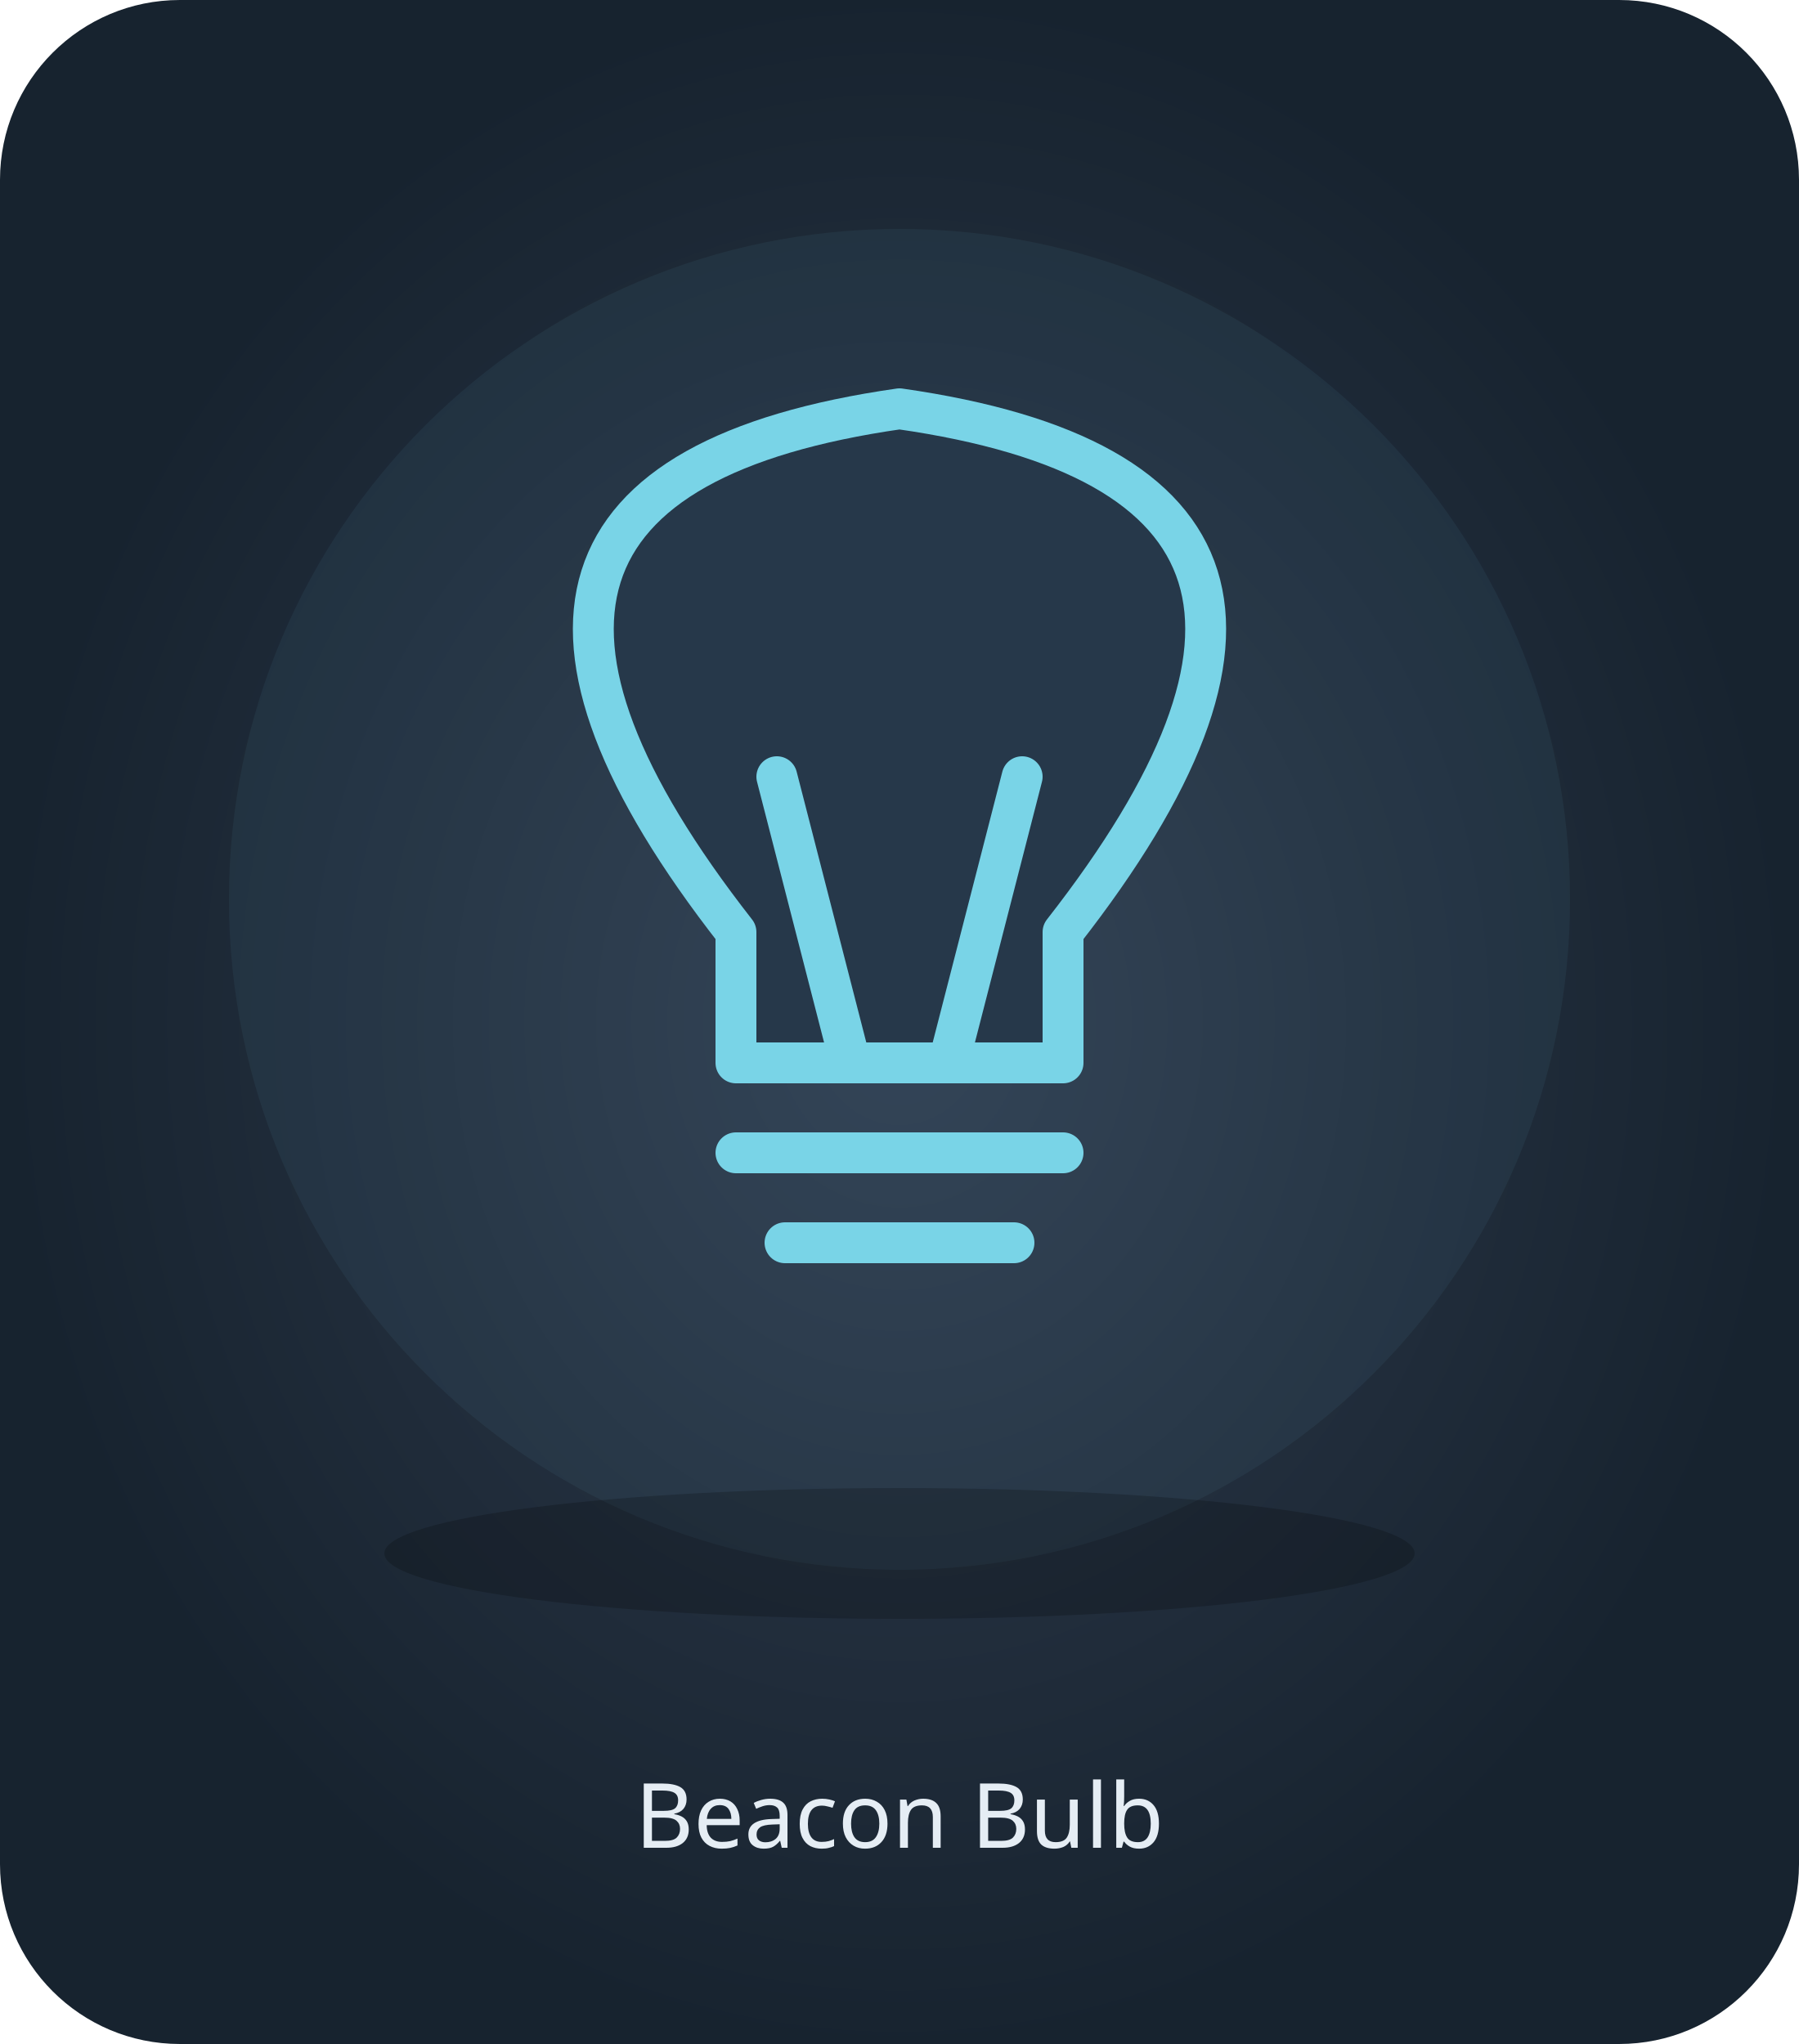
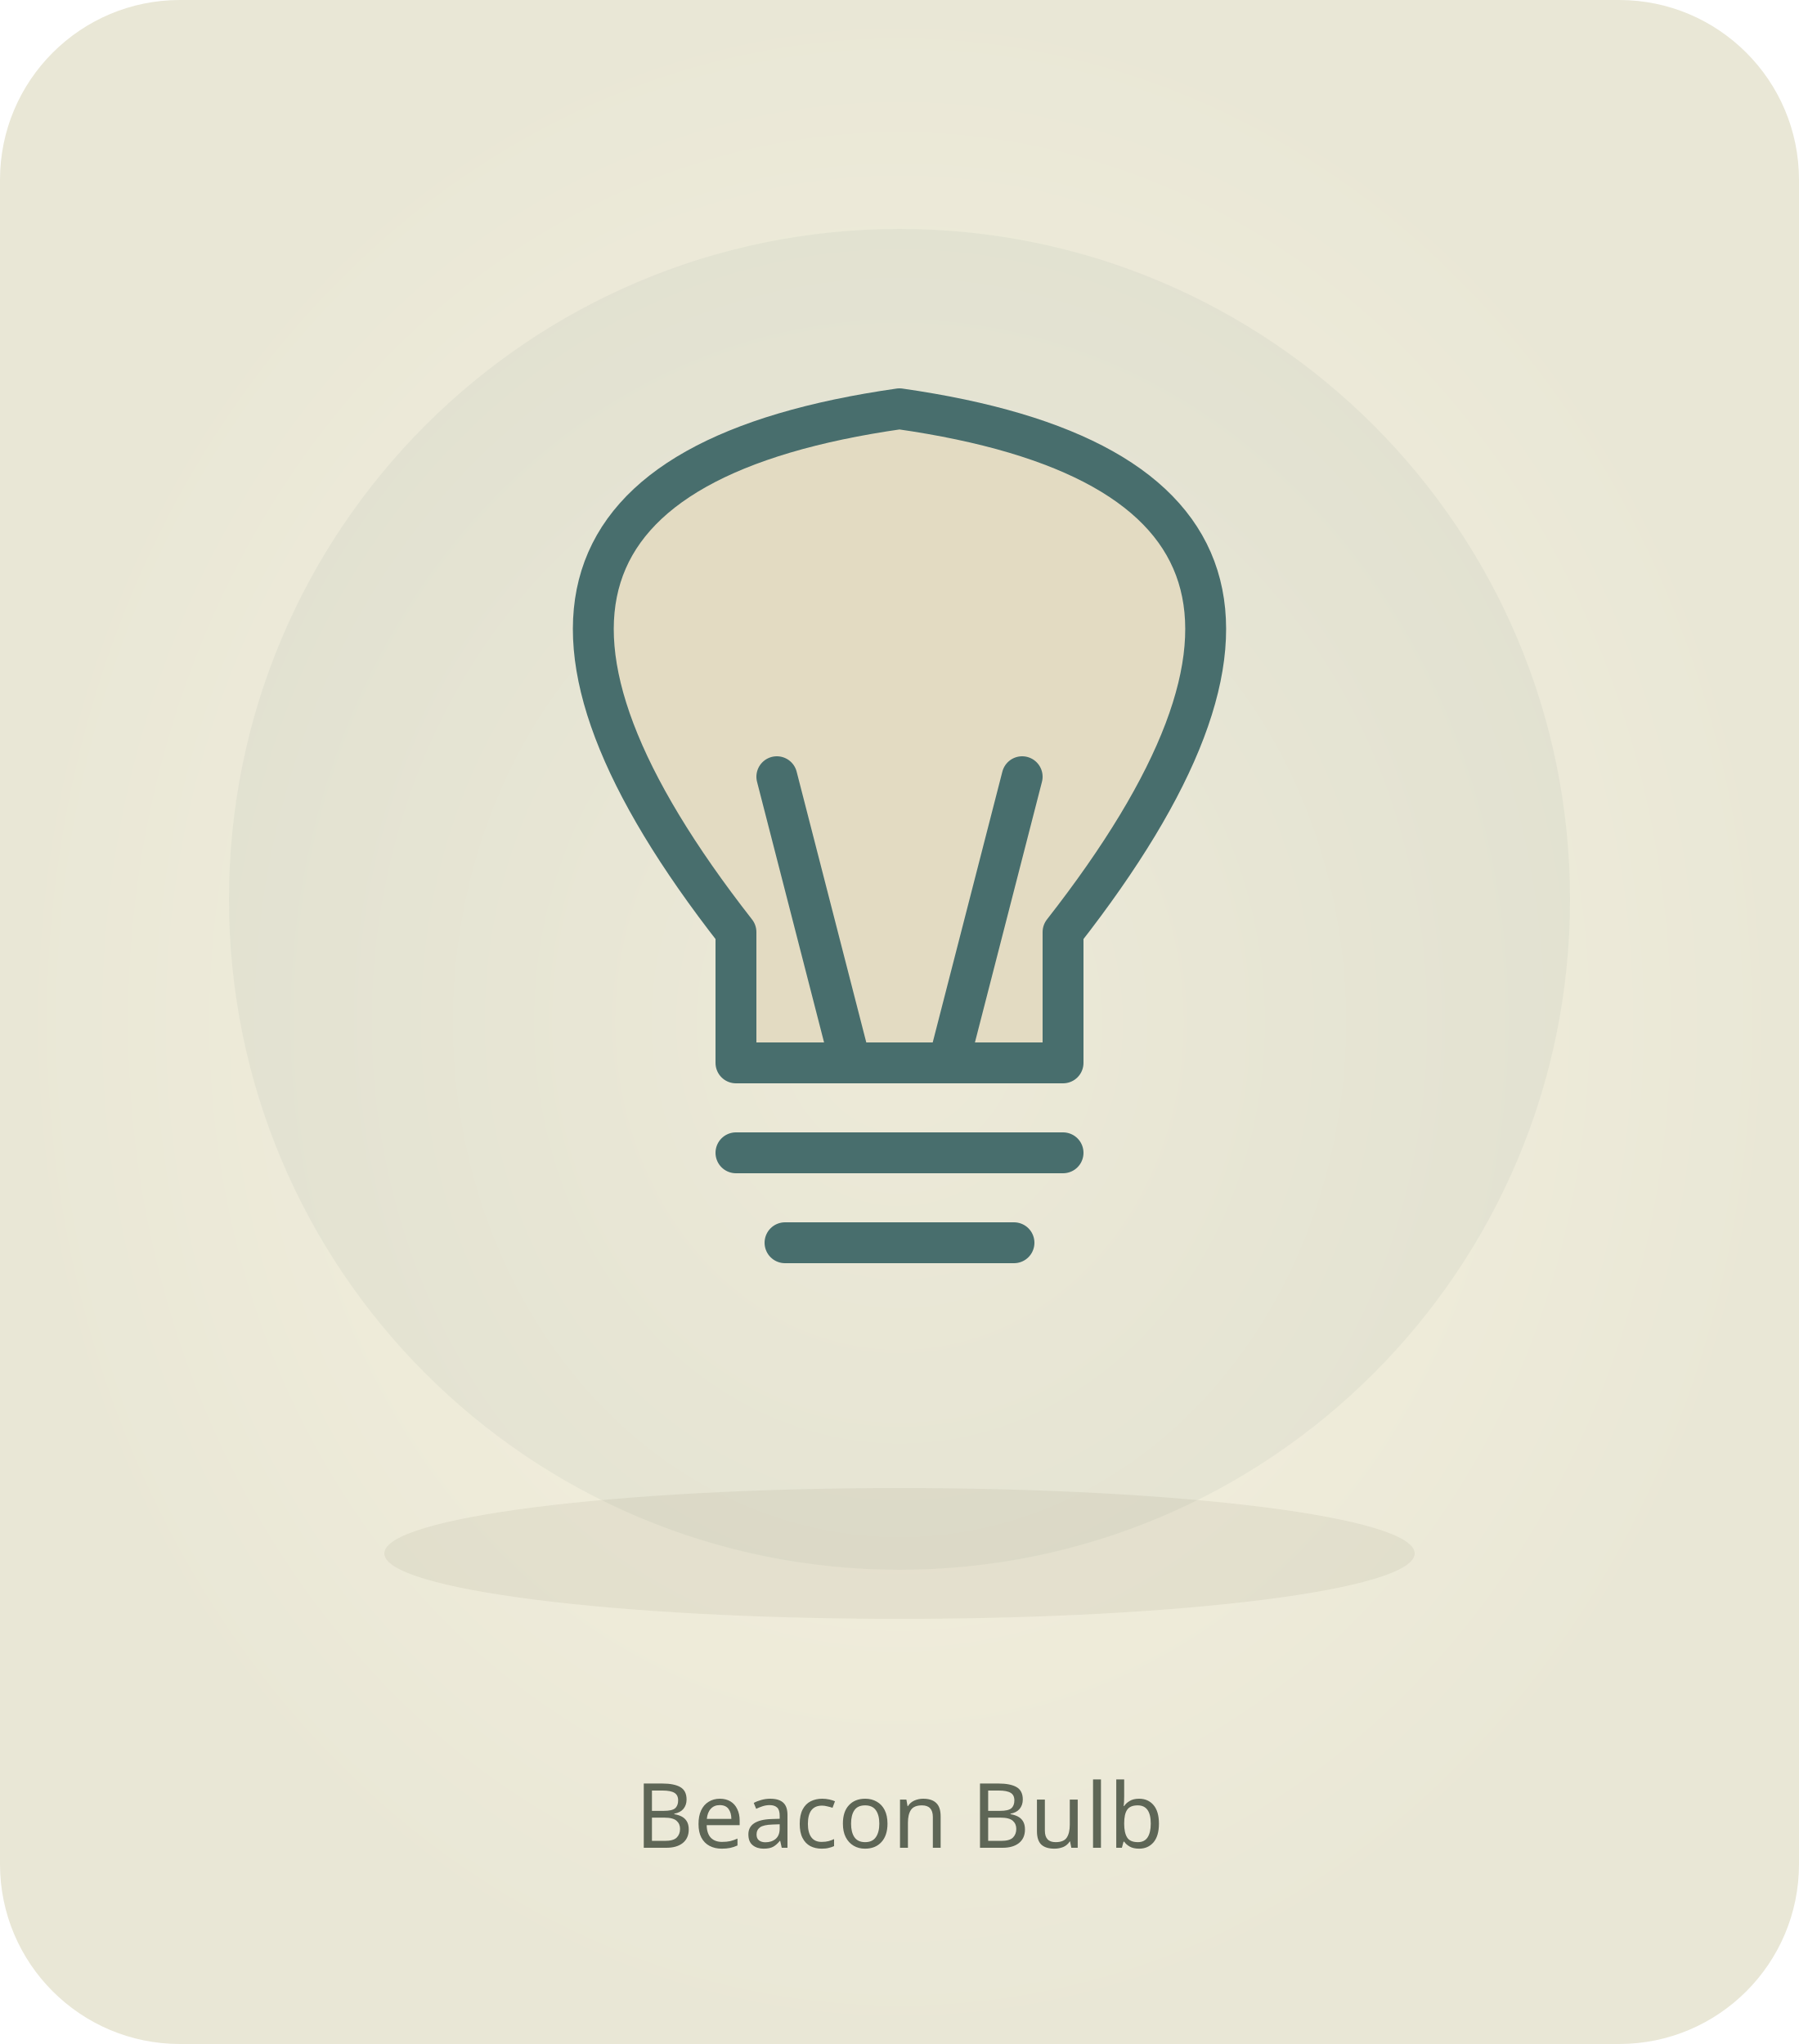
<svg xmlns="http://www.w3.org/2000/svg" viewBox="0 0 220 250" role="img">
  <defs>
    <radialGradient id="bg">
-       <stop stop-color="#303c4e" />
-       <stop offset="1" stop-color="#17232f" />
+       <stop stop-color="#f7f2df" />
+       <stop offset="1" stop-color="#e9e7d6" />
    </radialGradient>
  </defs>
  <rect width="220" height="250" rx="22" fill="url(#bg)" />
-   <circle cx="110" cy="110" r="82" fill="#79d4e7" opacity=".06" />
-   <ellipse cx="110" cy="190" rx="63" ry="8" fill="#000" opacity=".2" />
-   <g fill="#26384a" stroke="#79d4e7" stroke-width="5" stroke-linecap="round" stroke-linejoin="round">
+   <circle cx="110" cy="110" r="82" fill="#486e6d" opacity=".06" />
+   <ellipse cx="110" cy="190" rx="63" ry="8" fill="#605b3c" opacity=".08" />
+   <g fill="#e3dbc2" stroke="#486e6d" stroke-width="5" stroke-linecap="round" stroke-linejoin="round">
    <path d="M90 130v-16q-43-55 20-64 63 9 20 64v16Zm0 0h40m-40 11h40m-34 11h28m-20-22-9-35m21 35 9-35" />
  </g>
-   <text x="110" y="226" fill="#e5edf4" font-family="sans-serif" font-size="11" text-anchor="middle">Beacon Bulb</text>
+   <text x="110" y="226" fill="#5e6656" font-family="sans-serif" font-size="11" text-anchor="middle">Beacon Bulb</text>
</svg>
